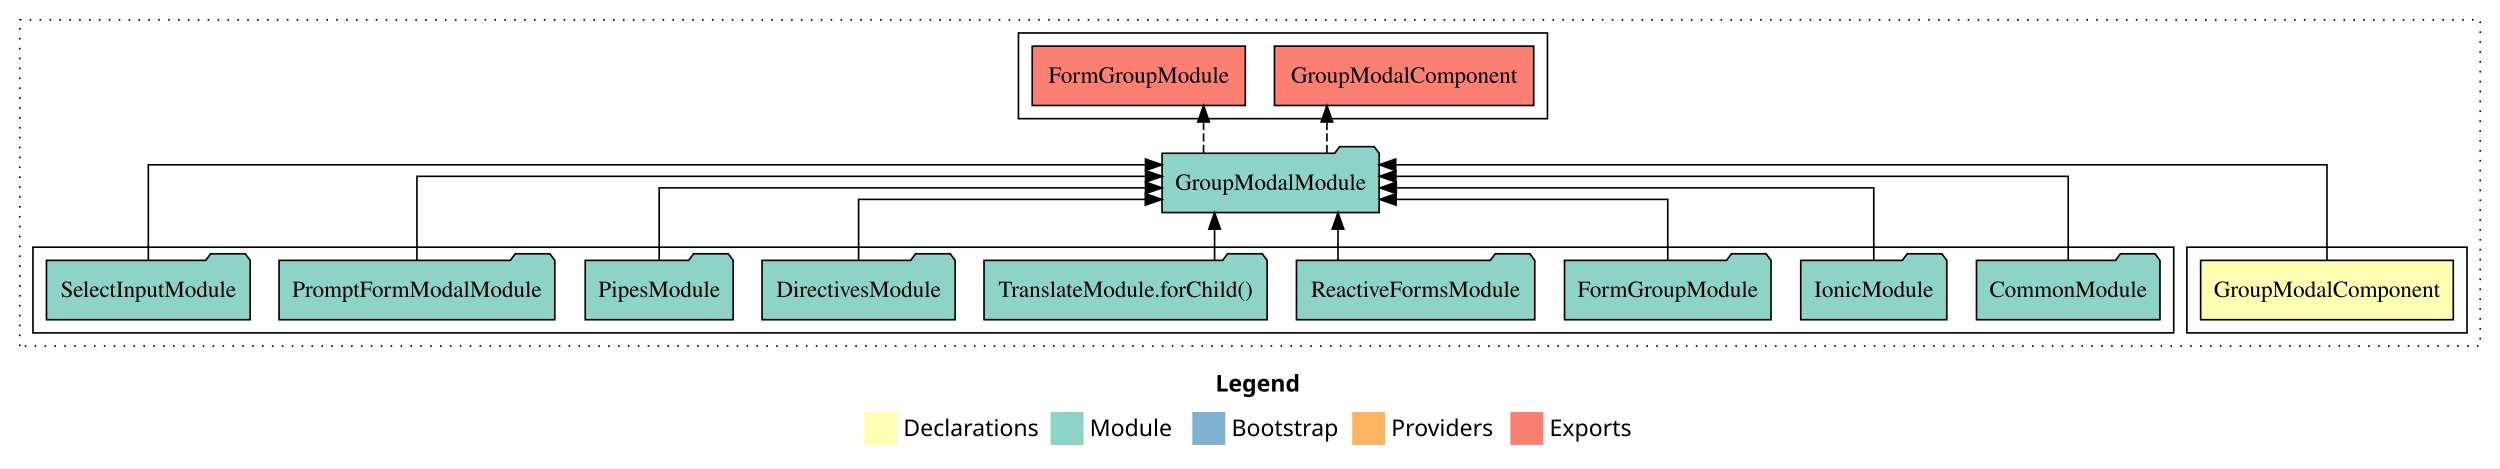
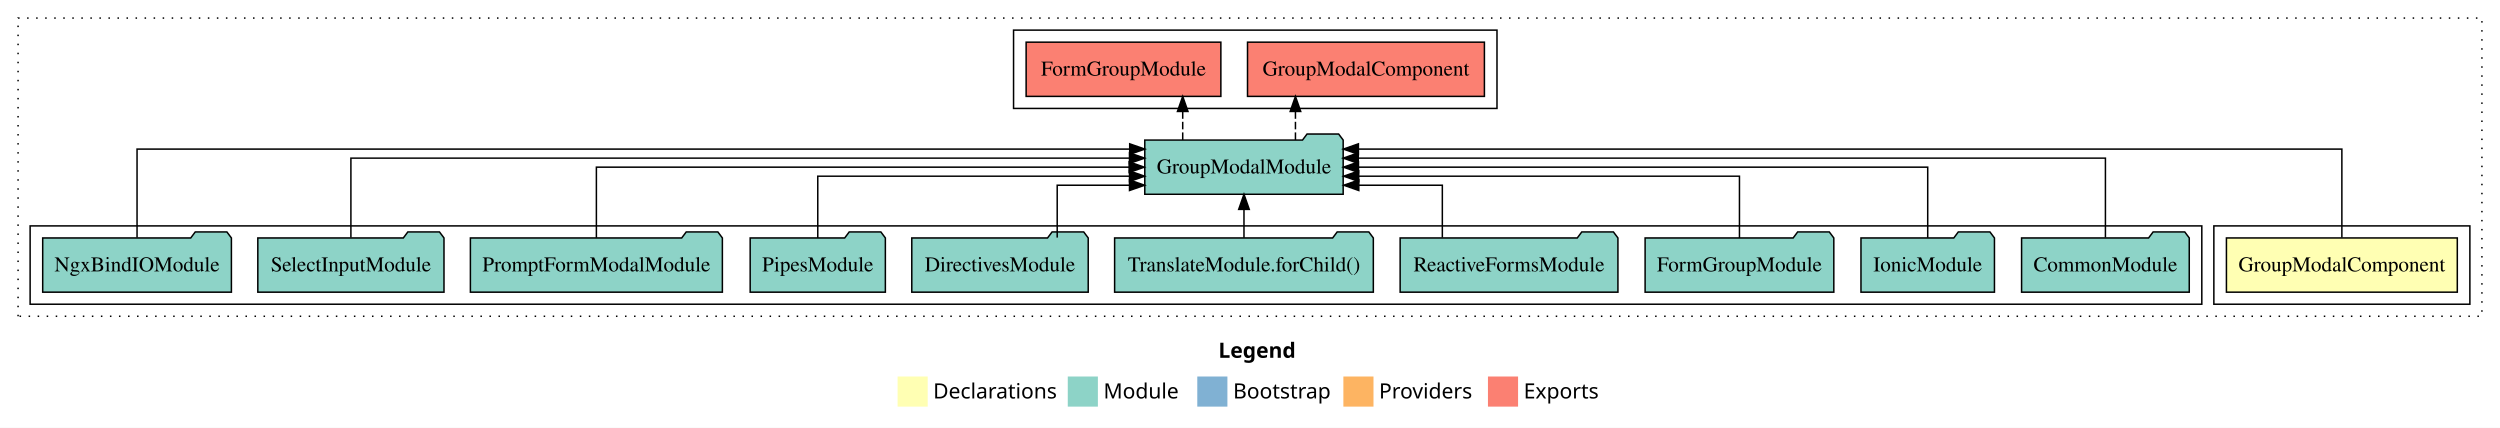
- <svg xmlns="http://www.w3.org/2000/svg" width="1517pt" height="284pt" viewBox="0.00 0.00 1517.00 284.00">
+ <svg xmlns="http://www.w3.org/2000/svg" width="1660pt" height="284pt" viewBox="0.00 0.00 1660.00 284.00">
  <g id="graph0" class="graph" transform="scale(1 1) rotate(0) translate(4 280)">
-     <polygon fill="#ffffff" stroke="transparent" points="-4,4 -4,-280 1513,-280 1513,4 -4,4" />
-     <text text-anchor="start" x="733.509" y="-42.4" font-family="sans-serif" font-weight="bold" font-size="14.00" fill="#000000">Legend</text>
-     <polygon fill="#ffffb3" stroke="transparent" points="520.5,-10 520.5,-30 540.5,-30 540.5,-10 520.5,-10" />
-     <text text-anchor="start" x="544.129" y="-15.4" font-family="sans-serif" font-size="14.00" fill="#000000">  Declarations</text>
-     <polygon fill="#8dd3c7" stroke="transparent" points="633.5,-10 633.5,-30 653.5,-30 653.5,-10 633.5,-10" />
-     <text text-anchor="start" x="657.225" y="-15.4" font-family="sans-serif" font-size="14.00" fill="#000000">  Module</text>
-     <polygon fill="#80b1d3" stroke="transparent" points="719.5,-10 719.5,-30 739.5,-30 739.5,-10 719.5,-10" />
-     <text text-anchor="start" x="743.281" y="-15.4" font-family="sans-serif" font-size="14.00" fill="#000000">  Bootstrap</text>
-     <polygon fill="#fdb462" stroke="transparent" points="816.5,-10 816.5,-30 836.5,-30 836.5,-10 816.5,-10" />
-     <text text-anchor="start" x="840.173" y="-15.4" font-family="sans-serif" font-size="14.00" fill="#000000">  Providers</text>
-     <polygon fill="#fb8072" stroke="transparent" points="912.5,-10 912.5,-30 932.5,-30 932.5,-10 912.5,-10" />
-     <text text-anchor="start" x="936.226" y="-15.4" font-family="sans-serif" font-size="14.00" fill="#000000">  Exports</text>
+     <polygon fill="#ffffff" stroke="transparent" points="-4,4 -4,-280 1656,-280 1656,4 -4,4" />
+     <text text-anchor="start" x="805.009" y="-42.4" font-family="sans-serif" font-weight="bold" font-size="14.00" fill="#000000">Legend</text>
+     <polygon fill="#ffffb3" stroke="transparent" points="592,-10 592,-30 612,-30 612,-10 592,-10" />
+     <text text-anchor="start" x="615.629" y="-15.4" font-family="sans-serif" font-size="14.00" fill="#000000">  Declarations</text>
+     <polygon fill="#8dd3c7" stroke="transparent" points="705,-10 705,-30 725,-30 725,-10 705,-10" />
+     <text text-anchor="start" x="728.725" y="-15.4" font-family="sans-serif" font-size="14.00" fill="#000000">  Module</text>
+     <polygon fill="#80b1d3" stroke="transparent" points="791,-10 791,-30 811,-30 811,-10 791,-10" />
+     <text text-anchor="start" x="814.781" y="-15.4" font-family="sans-serif" font-size="14.00" fill="#000000">  Bootstrap</text>
+     <polygon fill="#fdb462" stroke="transparent" points="888,-10 888,-30 908,-30 908,-10 888,-10" />
+     <text text-anchor="start" x="911.673" y="-15.4" font-family="sans-serif" font-size="14.00" fill="#000000">  Providers</text>
+     <polygon fill="#fb8072" stroke="transparent" points="984,-10 984,-30 1004,-30 1004,-10 984,-10" />
+     <text text-anchor="start" x="1007.726" y="-15.4" font-family="sans-serif" font-size="14.00" fill="#000000">  Exports</text>
    <g id="clust1" class="cluster">
-       <polygon fill="none" stroke="#000000" stroke-dasharray="1,5" points="8,-70 8,-268 1501,-268 1501,-70 8,-70" />
+       <polygon fill="none" stroke="#000000" stroke-dasharray="1,5" points="8,-70 8,-268 1644,-268 1644,-70 8,-70" />
    </g>
    <g id="clust2" class="cluster">
-       <polygon fill="none" stroke="#000000" points="1323,-78 1323,-130 1493,-130 1493,-78 1323,-78" />
+       <polygon fill="none" stroke="#000000" points="1466,-78 1466,-130 1636,-130 1636,-78 1466,-78" />
    </g>
    <g id="clust4" class="cluster">
-       <polygon fill="none" stroke="#000000" points="16,-78 16,-130 1315,-130 1315,-78 16,-78" />
+       <polygon fill="none" stroke="#000000" points="16,-78 16,-130 1458,-130 1458,-78 16,-78" />
    </g>
    <g id="clust5" class="cluster">
-       <polygon fill="none" stroke="#000000" points="614,-208 614,-260 935,-260 935,-208 614,-208" />
+       <polygon fill="none" stroke="#000000" points="669,-208 669,-260 990,-260 990,-208 669,-208" />
    </g>
    <g id="node1" class="node">
-       <polygon fill="#ffffb3" stroke="#000000" points="1484.65,-122 1331.35,-122 1331.35,-86 1484.65,-86 1484.65,-122" />
-       <text text-anchor="middle" x="1408" y="-99.8" font-family="Times,serif" font-size="14.00" fill="#000000">GroupModalComponent</text>
+       <polygon fill="#ffffb3" stroke="#000000" points="1627.65,-122 1474.35,-122 1474.35,-86 1627.65,-86 1627.65,-122" />
+       <text text-anchor="middle" x="1551" y="-99.8" font-family="Times,serif" font-size="14.00" fill="#000000">GroupModalComponent</text>
    </g>
    <g id="node2" class="node">
-       <polygon fill="#8dd3c7" stroke="#000000" points="832.867,-187 829.867,-191 808.867,-191 805.867,-187 701.133,-187 701.133,-151 832.867,-151 832.867,-187" />
-       <text text-anchor="middle" x="767" y="-164.8" font-family="Times,serif" font-size="14.00" fill="#000000">GroupModalModule</text>
+       <polygon fill="#8dd3c7" stroke="#000000" points="887.867,-187 884.867,-191 863.867,-191 860.867,-187 756.133,-187 756.133,-151 887.867,-151 887.867,-187" />
+       <text text-anchor="middle" x="822" y="-164.8" font-family="Times,serif" font-size="14.00" fill="#000000">GroupModalModule</text>
    </g>
    <g id="edge1" class="edge">
-       <path fill="none" stroke="#000000" d="M1408,-122.011C1408,-144.485 1408,-180 1408,-180 1408,-180 842.885,-180 842.885,-180" />
-       <polygon fill="#000000" stroke="#000000" points="842.885,-176.5 832.885,-180 842.885,-183.5 842.885,-176.5" />
+       <path fill="none" stroke="#000000" d="M1551,-122.248C1551,-145.018 1551,-181 1551,-181 1551,-181 897.98,-181 897.98,-181" />
+       <polygon fill="#000000" stroke="#000000" points="897.98,-177.5 887.98,-181 897.98,-184.5 897.98,-177.5" />
+     </g>
+     <g id="node13" class="node">
+       <polygon fill="#fb8072" stroke="#000000" points="981.649,-252 824.351,-252 824.351,-216 981.649,-216 981.649,-252" />
+       <text text-anchor="middle" x="903" y="-229.8" font-family="Times,serif" font-size="14.00" fill="#000000">GroupModalComponent </text>
+     </g>
+     <g id="edge12" class="edge">
+       <path fill="none" stroke="#000000" stroke-dasharray="5,2" d="M856.179,-187.106C856.179,-187.106 856.179,-205.991 856.179,-205.991" />
+       <polygon fill="#000000" stroke="#000000" points="852.679,-205.991 856.179,-215.991 859.679,-205.991 852.679,-205.991" />
+     </g>
+     <g id="node14" class="node">
+       <polygon fill="#fb8072" stroke="#000000" points="806.651,-252 677.349,-252 677.349,-216 806.651,-216 806.651,-252" />
+       <text text-anchor="middle" x="742" y="-229.8" font-family="Times,serif" font-size="14.00" fill="#000000">FormGroupModule </text>
+     </g>
+     <g id="edge13" class="edge">
+       <path fill="none" stroke="#000000" stroke-dasharray="5,2" d="M781.321,-187.106C781.321,-187.106 781.321,-205.991 781.321,-205.991" />
+       <polygon fill="#000000" stroke="#000000" points="777.821,-205.991 781.321,-215.991 784.821,-205.991 777.821,-205.991" />
+     </g>
+     <g id="node3" class="node">
+       <polygon fill="#8dd3c7" stroke="#000000" points="1449.668,-122 1446.668,-126 1425.668,-126 1422.668,-122 1338.332,-122 1338.332,-86 1449.668,-86 1449.668,-122" />
+       <text text-anchor="middle" x="1394" y="-99.8" font-family="Times,serif" font-size="14.00" fill="#000000">CommonModule</text>
+     </g>
+     <g id="edge2" class="edge">
+       <path fill="none" stroke="#000000" d="M1394,-122.284C1394,-143.321 1394,-175 1394,-175 1394,-175 897.895,-175 897.895,-175" />
+       <polygon fill="#000000" stroke="#000000" points="897.895,-171.5 887.895,-175 897.895,-178.5 897.895,-171.5" />
+     </g>
+     <g id="node4" class="node">
+       <polygon fill="#8dd3c7" stroke="#000000" points="1320.316,-122 1317.316,-126 1296.316,-126 1293.316,-122 1231.684,-122 1231.684,-86 1320.316,-86 1320.316,-122" />
+       <text text-anchor="middle" x="1276" y="-99.8" font-family="Times,serif" font-size="14.00" fill="#000000">IonicModule</text>
+     </g>
+     <g id="edge3" class="edge">
+       <path fill="none" stroke="#000000" d="M1276,-122.106C1276,-141.339 1276,-169 1276,-169 1276,-169 898.015,-169 898.015,-169" />
+       <polygon fill="#000000" stroke="#000000" points="898.015,-165.5 888.015,-169 898.015,-172.5 898.015,-165.5" />
+     </g>
+     <g id="node5" class="node">
+       <polygon fill="#8dd3c7" stroke="#000000" points="1213.651,-122 1210.651,-126 1189.651,-126 1186.651,-122 1088.349,-122 1088.349,-86 1213.651,-86 1213.651,-122" />
+       <text text-anchor="middle" x="1151" y="-99.8" font-family="Times,serif" font-size="14.00" fill="#000000">FormGroupModule</text>
+     </g>
+     <g id="edge4" class="edge">
+       <path fill="none" stroke="#000000" d="M1151,-122.022C1151,-139.373 1151,-163 1151,-163 1151,-163 898.182,-163 898.182,-163" />
+       <polygon fill="#000000" stroke="#000000" points="898.182,-159.5 888.182,-163 898.182,-166.5 898.182,-159.5" />
+     </g>
+     <g id="node6" class="node">
+       <polygon fill="#8dd3c7" stroke="#000000" points="1070.305,-122 1067.305,-126 1046.305,-126 1043.305,-122 925.695,-122 925.695,-86 1070.305,-86 1070.305,-122" />
+       <text text-anchor="middle" x="998" y="-99.8" font-family="Times,serif" font-size="14.00" fill="#000000">ReactiveFormsModule</text>
+     </g>
+     <g id="edge5" class="edge">
+       <path fill="none" stroke="#000000" d="M953.711,-122.24C953.711,-137.571 953.711,-157 953.711,-157 953.711,-157 898.241,-157 898.241,-157" />
+       <polygon fill="#000000" stroke="#000000" points="898.241,-153.5 888.241,-157 898.241,-160.5 898.241,-153.5" />
+     </g>
+     <g id="node7" class="node">
+       <polygon fill="#8dd3c7" stroke="#000000" points="907.893,-122 904.893,-126 883.893,-126 880.893,-122 736.107,-122 736.107,-86 907.893,-86 907.893,-122" />
+       <text text-anchor="middle" x="822" y="-99.8" font-family="Times,serif" font-size="14.00" fill="#000000">TranslateModule.forChild()</text>
+     </g>
+     <g id="edge6" class="edge">
+       <path fill="none" stroke="#000000" d="M822,-122.106C822,-122.106 822,-140.991 822,-140.991" />
+       <polygon fill="#000000" stroke="#000000" points="818.5,-140.991 822,-150.991 825.5,-140.991 818.5,-140.991" />
+     </g>
+     <g id="node8" class="node">
+       <polygon fill="#8dd3c7" stroke="#000000" points="718.577,-122 715.577,-126 694.577,-126 691.577,-122 601.423,-122 601.423,-86 718.577,-86 718.577,-122" />
+       <text text-anchor="middle" x="660" y="-99.8" font-family="Times,serif" font-size="14.00" fill="#000000">DirectivesModule</text>
+     </g>
+     <g id="edge7" class="edge">
+       <path fill="none" stroke="#000000" d="M697.982,-122.24C697.982,-137.571 697.982,-157 697.982,-157 697.982,-157 745.997,-157 745.997,-157" />
+       <polygon fill="#000000" stroke="#000000" points="745.997,-160.5 755.997,-157 745.996,-153.5 745.997,-160.5" />
+     </g>
+     <g id="node9" class="node">
+       <polygon fill="#8dd3c7" stroke="#000000" points="583.882,-122 580.882,-126 559.882,-126 556.882,-122 494.118,-122 494.118,-86 583.882,-86 583.882,-122" />
+       <text text-anchor="middle" x="539" y="-99.8" font-family="Times,serif" font-size="14.00" fill="#000000">PipesModule</text>
+     </g>
+     <g id="edge8" class="edge">
+       <path fill="none" stroke="#000000" d="M539,-122.022C539,-139.373 539,-163 539,-163 539,-163 746.006,-163 746.006,-163" />
+       <polygon fill="#000000" stroke="#000000" points="746.006,-166.5 756.006,-163 746.006,-159.5 746.006,-166.5" />
+     </g>
+     <g id="node10" class="node">
+       <polygon fill="#8dd3c7" stroke="#000000" points="475.658,-122 472.658,-126 451.658,-126 448.658,-122 308.342,-122 308.342,-86 475.658,-86 475.658,-122" />
+       <text text-anchor="middle" x="392" y="-99.8" font-family="Times,serif" font-size="14.00" fill="#000000">PromptFormModalModule</text>
+     </g>
+     <g id="edge9" class="edge">
+       <path fill="none" stroke="#000000" d="M392,-122.106C392,-141.339 392,-169 392,-169 392,-169 745.755,-169 745.755,-169" />
+       <polygon fill="#000000" stroke="#000000" points="745.755,-172.5 755.755,-169 745.755,-165.5 745.755,-172.5" />
+     </g>
+     <g id="node11" class="node">
+       <polygon fill="#8dd3c7" stroke="#000000" points="290.809,-122 287.809,-126 266.809,-126 263.809,-122 167.191,-122 167.191,-86 290.809,-86 290.809,-122" />
+       <text text-anchor="middle" x="229" y="-99.8" font-family="Times,serif" font-size="14.00" fill="#000000">SelectInputModule</text>
+     </g>
+     <g id="edge10" class="edge">
+       <path fill="none" stroke="#000000" d="M229,-122.284C229,-143.321 229,-175 229,-175 229,-175 745.987,-175 745.987,-175" />
+       <polygon fill="#000000" stroke="#000000" points="745.987,-178.5 755.987,-175 745.987,-171.5 745.987,-178.5" />
    </g>
    <g id="node12" class="node">
-       <polygon fill="#fb8072" stroke="#000000" points="926.649,-252 769.351,-252 769.351,-216 926.649,-216 926.649,-252" />
-       <text text-anchor="middle" x="848" y="-229.8" font-family="Times,serif" font-size="14.00" fill="#000000">GroupModalComponent </text>
+       <polygon fill="#8dd3c7" stroke="#000000" points="149.651,-122 146.651,-126 125.651,-126 122.651,-122 24.349,-122 24.349,-86 149.651,-86 149.651,-122" />
+       <text text-anchor="middle" x="87" y="-99.8" font-family="Times,serif" font-size="14.00" fill="#000000">NgxBindIOModule</text>
    </g>
    <g id="edge11" class="edge">
-       <path fill="none" stroke="#000000" stroke-dasharray="5,2" d="M801.179,-187.106C801.179,-187.106 801.179,-205.991 801.179,-205.991" />
-       <polygon fill="#000000" stroke="#000000" points="797.679,-205.991 801.179,-215.991 804.679,-205.991 797.679,-205.991" />
-     </g>
-     <g id="node13" class="node">
-       <polygon fill="#fb8072" stroke="#000000" points="751.651,-252 622.349,-252 622.349,-216 751.651,-216 751.651,-252" />
-       <text text-anchor="middle" x="687" y="-229.8" font-family="Times,serif" font-size="14.00" fill="#000000">FormGroupModule </text>
-     </g>
-     <g id="edge12" class="edge">
-       <path fill="none" stroke="#000000" stroke-dasharray="5,2" d="M726.321,-187.106C726.321,-187.106 726.321,-205.991 726.321,-205.991" />
-       <polygon fill="#000000" stroke="#000000" points="722.821,-205.991 726.321,-215.991 729.821,-205.991 722.821,-205.991" />
-     </g>
-     <g id="node3" class="node">
-       <polygon fill="#8dd3c7" stroke="#000000" points="1306.668,-122 1303.668,-126 1282.668,-126 1279.668,-122 1195.332,-122 1195.332,-86 1306.668,-86 1306.668,-122" />
-       <text text-anchor="middle" x="1251" y="-99.8" font-family="Times,serif" font-size="14.00" fill="#000000">CommonModule</text>
-     </g>
-     <g id="edge2" class="edge">
-       <path fill="none" stroke="#000000" d="M1251,-122.129C1251,-142.572 1251,-173 1251,-173 1251,-173 843.03,-173 843.03,-173" />
-       <polygon fill="#000000" stroke="#000000" points="843.03,-169.5 833.03,-173 843.03,-176.5 843.03,-169.5" />
-     </g>
-     <g id="node4" class="node">
-       <polygon fill="#8dd3c7" stroke="#000000" points="1177.316,-122 1174.316,-126 1153.316,-126 1150.316,-122 1088.684,-122 1088.684,-86 1177.316,-86 1177.316,-122" />
-       <text text-anchor="middle" x="1133" y="-99.8" font-family="Times,serif" font-size="14.00" fill="#000000">IonicModule</text>
-     </g>
-     <g id="edge3" class="edge">
-       <path fill="none" stroke="#000000" d="M1133,-122.267C1133,-140.555 1133,-166 1133,-166 1133,-166 843.28,-166 843.28,-166" />
-       <polygon fill="#000000" stroke="#000000" points="843.28,-162.5 833.28,-166 843.28,-169.5 843.28,-162.5" />
-     </g>
-     <g id="node5" class="node">
-       <polygon fill="#8dd3c7" stroke="#000000" points="1070.651,-122 1067.651,-126 1046.651,-126 1043.651,-122 945.349,-122 945.349,-86 1070.651,-86 1070.651,-122" />
-       <text text-anchor="middle" x="1008" y="-99.8" font-family="Times,serif" font-size="14.00" fill="#000000">FormGroupModule</text>
-     </g>
-     <g id="edge4" class="edge">
-       <path fill="none" stroke="#000000" d="M1008,-122.009C1008,-138.049 1008,-159 1008,-159 1008,-159 843.173,-159 843.173,-159" />
-       <polygon fill="#000000" stroke="#000000" points="843.173,-155.5 833.173,-159 843.173,-162.5 843.173,-155.5" />
-     </g>
-     <g id="node6" class="node">
-       <polygon fill="#8dd3c7" stroke="#000000" points="927.305,-122 924.305,-126 903.305,-126 900.305,-122 782.695,-122 782.695,-86 927.305,-86 927.305,-122" />
-       <text text-anchor="middle" x="855" y="-99.8" font-family="Times,serif" font-size="14.00" fill="#000000">ReactiveFormsModule</text>
-     </g>
-     <g id="edge5" class="edge">
-       <path fill="none" stroke="#000000" d="M807.891,-122.106C807.891,-122.106 807.891,-140.991 807.891,-140.991" />
-       <polygon fill="#000000" stroke="#000000" points="804.391,-140.991 807.891,-150.991 811.391,-140.991 804.391,-140.991" />
-     </g>
-     <g id="node7" class="node">
-       <polygon fill="#8dd3c7" stroke="#000000" points="764.893,-122 761.893,-126 740.893,-126 737.893,-122 593.107,-122 593.107,-86 764.893,-86 764.893,-122" />
-       <text text-anchor="middle" x="679" y="-99.8" font-family="Times,serif" font-size="14.00" fill="#000000">TranslateModule.forChild()</text>
-     </g>
-     <g id="edge6" class="edge">
-       <path fill="none" stroke="#000000" d="M733.006,-122.106C733.006,-122.106 733.006,-140.991 733.006,-140.991" />
-       <polygon fill="#000000" stroke="#000000" points="729.507,-140.991 733.006,-150.991 736.507,-140.991 729.507,-140.991" />
-     </g>
-     <g id="node8" class="node">
-       <polygon fill="#8dd3c7" stroke="#000000" points="575.577,-122 572.577,-126 551.577,-126 548.577,-122 458.423,-122 458.423,-86 575.577,-86 575.577,-122" />
-       <text text-anchor="middle" x="517" y="-99.8" font-family="Times,serif" font-size="14.00" fill="#000000">DirectivesModule</text>
-     </g>
-     <g id="edge7" class="edge">
-       <path fill="none" stroke="#000000" d="M517,-122.009C517,-138.049 517,-159 517,-159 517,-159 690.988,-159 690.988,-159" />
-       <polygon fill="#000000" stroke="#000000" points="690.989,-162.5 700.988,-159 690.988,-155.5 690.989,-162.5" />
-     </g>
-     <g id="node9" class="node">
-       <polygon fill="#8dd3c7" stroke="#000000" points="440.882,-122 437.882,-126 416.882,-126 413.882,-122 351.118,-122 351.118,-86 440.882,-86 440.882,-122" />
-       <text text-anchor="middle" x="396" y="-99.8" font-family="Times,serif" font-size="14.00" fill="#000000">PipesModule</text>
-     </g>
-     <g id="edge8" class="edge">
-       <path fill="none" stroke="#000000" d="M396,-122.267C396,-140.555 396,-166 396,-166 396,-166 691.1,-166 691.1,-166" />
-       <polygon fill="#000000" stroke="#000000" points="691.1,-169.5 701.1,-166 691.1,-162.5 691.1,-169.5" />
-     </g>
-     <g id="node10" class="node">
-       <polygon fill="#8dd3c7" stroke="#000000" points="332.658,-122 329.658,-126 308.658,-126 305.658,-122 165.342,-122 165.342,-86 332.658,-86 332.658,-122" />
-       <text text-anchor="middle" x="249" y="-99.8" font-family="Times,serif" font-size="14.00" fill="#000000">PromptFormModalModule</text>
-     </g>
-     <g id="edge9" class="edge">
-       <path fill="none" stroke="#000000" d="M249,-122.129C249,-142.572 249,-173 249,-173 249,-173 691.132,-173 691.132,-173" />
-       <polygon fill="#000000" stroke="#000000" points="691.132,-176.5 701.132,-173 691.132,-169.5 691.132,-176.5" />
-     </g>
-     <g id="node11" class="node">
-       <polygon fill="#8dd3c7" stroke="#000000" points="147.809,-122 144.809,-126 123.809,-126 120.809,-122 24.191,-122 24.191,-86 147.809,-86 147.809,-122" />
-       <text text-anchor="middle" x="86" y="-99.8" font-family="Times,serif" font-size="14.00" fill="#000000">SelectInputModule</text>
-     </g>
-     <g id="edge10" class="edge">
-       <path fill="none" stroke="#000000" d="M86,-122.011C86,-144.485 86,-180 86,-180 86,-180 691.084,-180 691.084,-180" />
-       <polygon fill="#000000" stroke="#000000" points="691.084,-183.5 701.084,-180 691.084,-176.5 691.084,-183.5" />
+       <path fill="none" stroke="#000000" d="M87,-122.248C87,-145.018 87,-181 87,-181 87,-181 746.127,-181 746.127,-181" />
+       <polygon fill="#000000" stroke="#000000" points="746.127,-184.5 756.127,-181 746.127,-177.5 746.127,-184.5" />
    </g>
  </g>
</svg>
